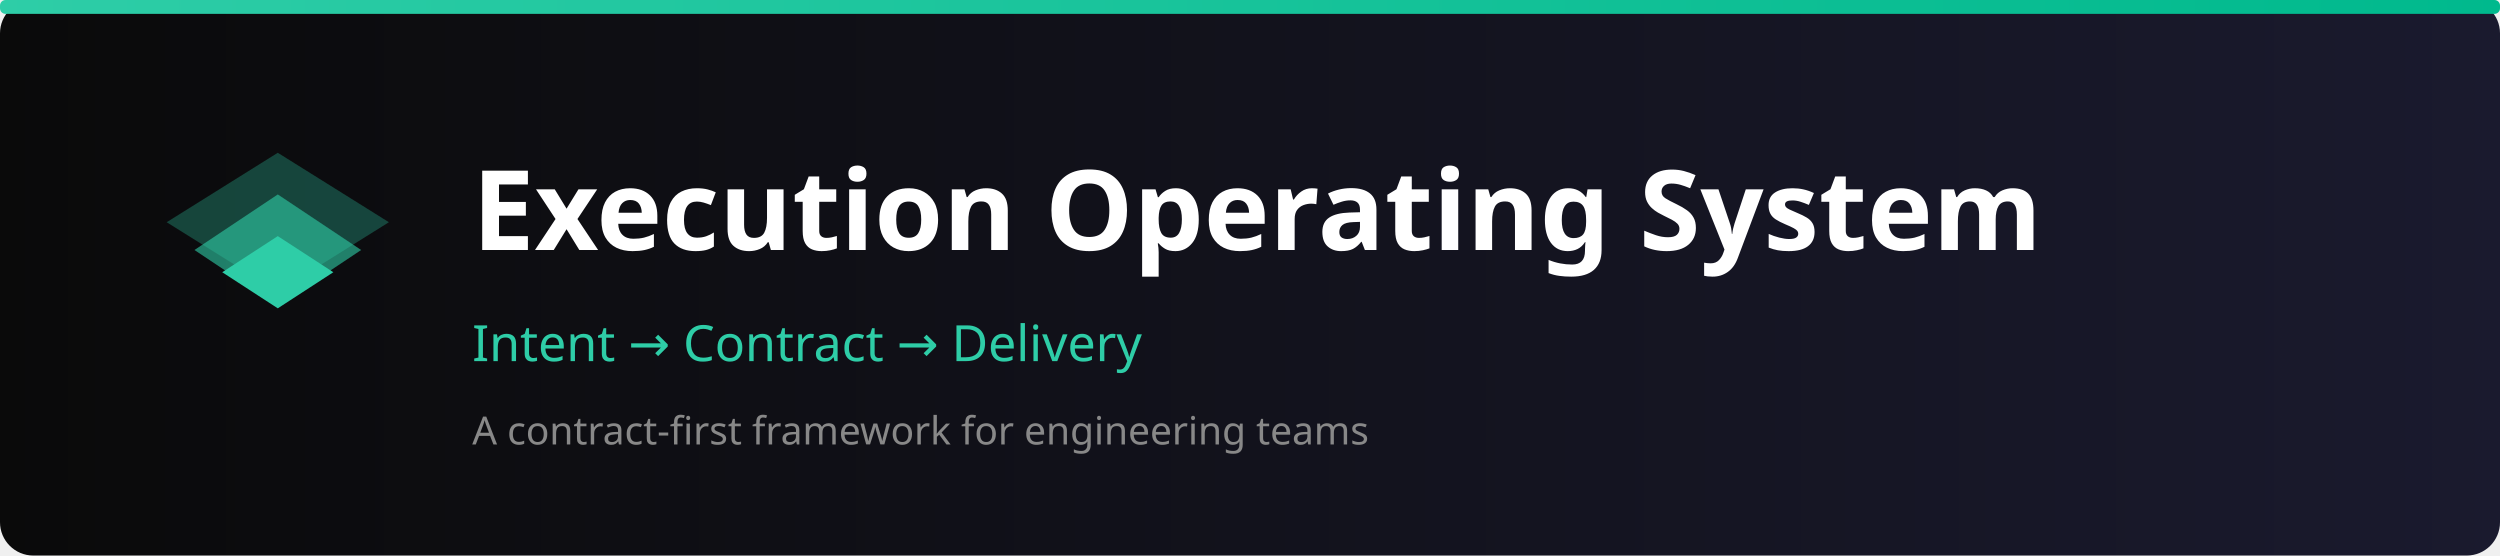
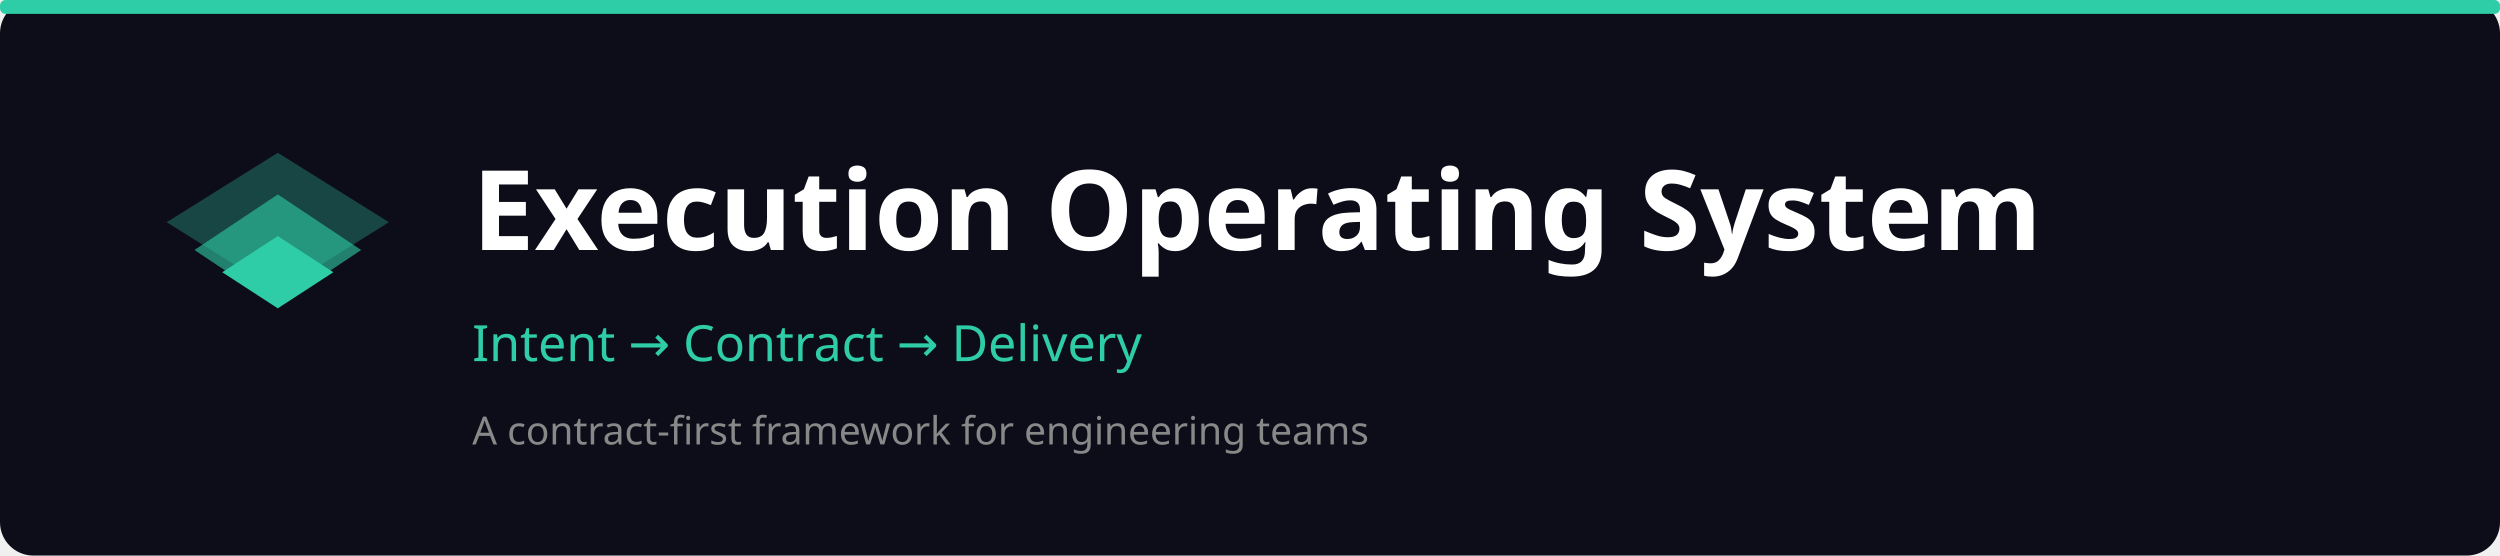
<svg xmlns="http://www.w3.org/2000/svg" width="900" height="200" viewBox="0 0 900 200">
-   <defs>
-     <linearGradient id="bg" x1="0%" y1="0%" x2="100%" y2="0%">
-       <stop offset="0%" stop-color="#0a0a0a" />
-       <stop offset="100%" stop-color="#1a1a2e" />
-     </linearGradient>
-     <linearGradient id="accent" x1="0%" y1="0%" x2="100%" y2="0%">
-       <stop offset="0%" stop-color="#2ECDA7" />
-       <stop offset="100%" stop-color="#00B98D" />
-     </linearGradient>
-   </defs>
-   <rect width="900" height="200" fill="url(#bg)" rx="12" />
-   <rect y="0" width="900" height="5" fill="url(#accent)" rx="2" />
+   <rect width="900" height="200" fill="#0d0d1a" rx="12" />
+   <rect y="0" width="900" height="5" fill="#2ECDA7" rx="2" />
  <g transform="translate(60, 55)">
    <path d="M40 0 L80 25 L40 50 L0 25 Z" fill="#2ECDA7" opacity="0.3" />
    <path d="M40 15 L70 35 L40 55 L10 35 Z" fill="#2ECDA7" opacity="0.6" />
    <path d="M40 30 L60 43 L40 56 L20 43 Z" fill="#2ECDA7" />
  </g>
  <text x="170" y="90" font-family="sans-serif" font-size="40" font-weight="700" fill="#ffffff">Execution Operating System</text>
  <text x="170" y="130" font-family="sans-serif" font-size="18" fill="#2ECDA7" font-weight="500">Intent → Contract → Delivery</text>
  <text x="170" y="160" font-family="sans-serif" font-size="14" fill="#888888">A contract-first framework for engineering teams</text>
</svg>
